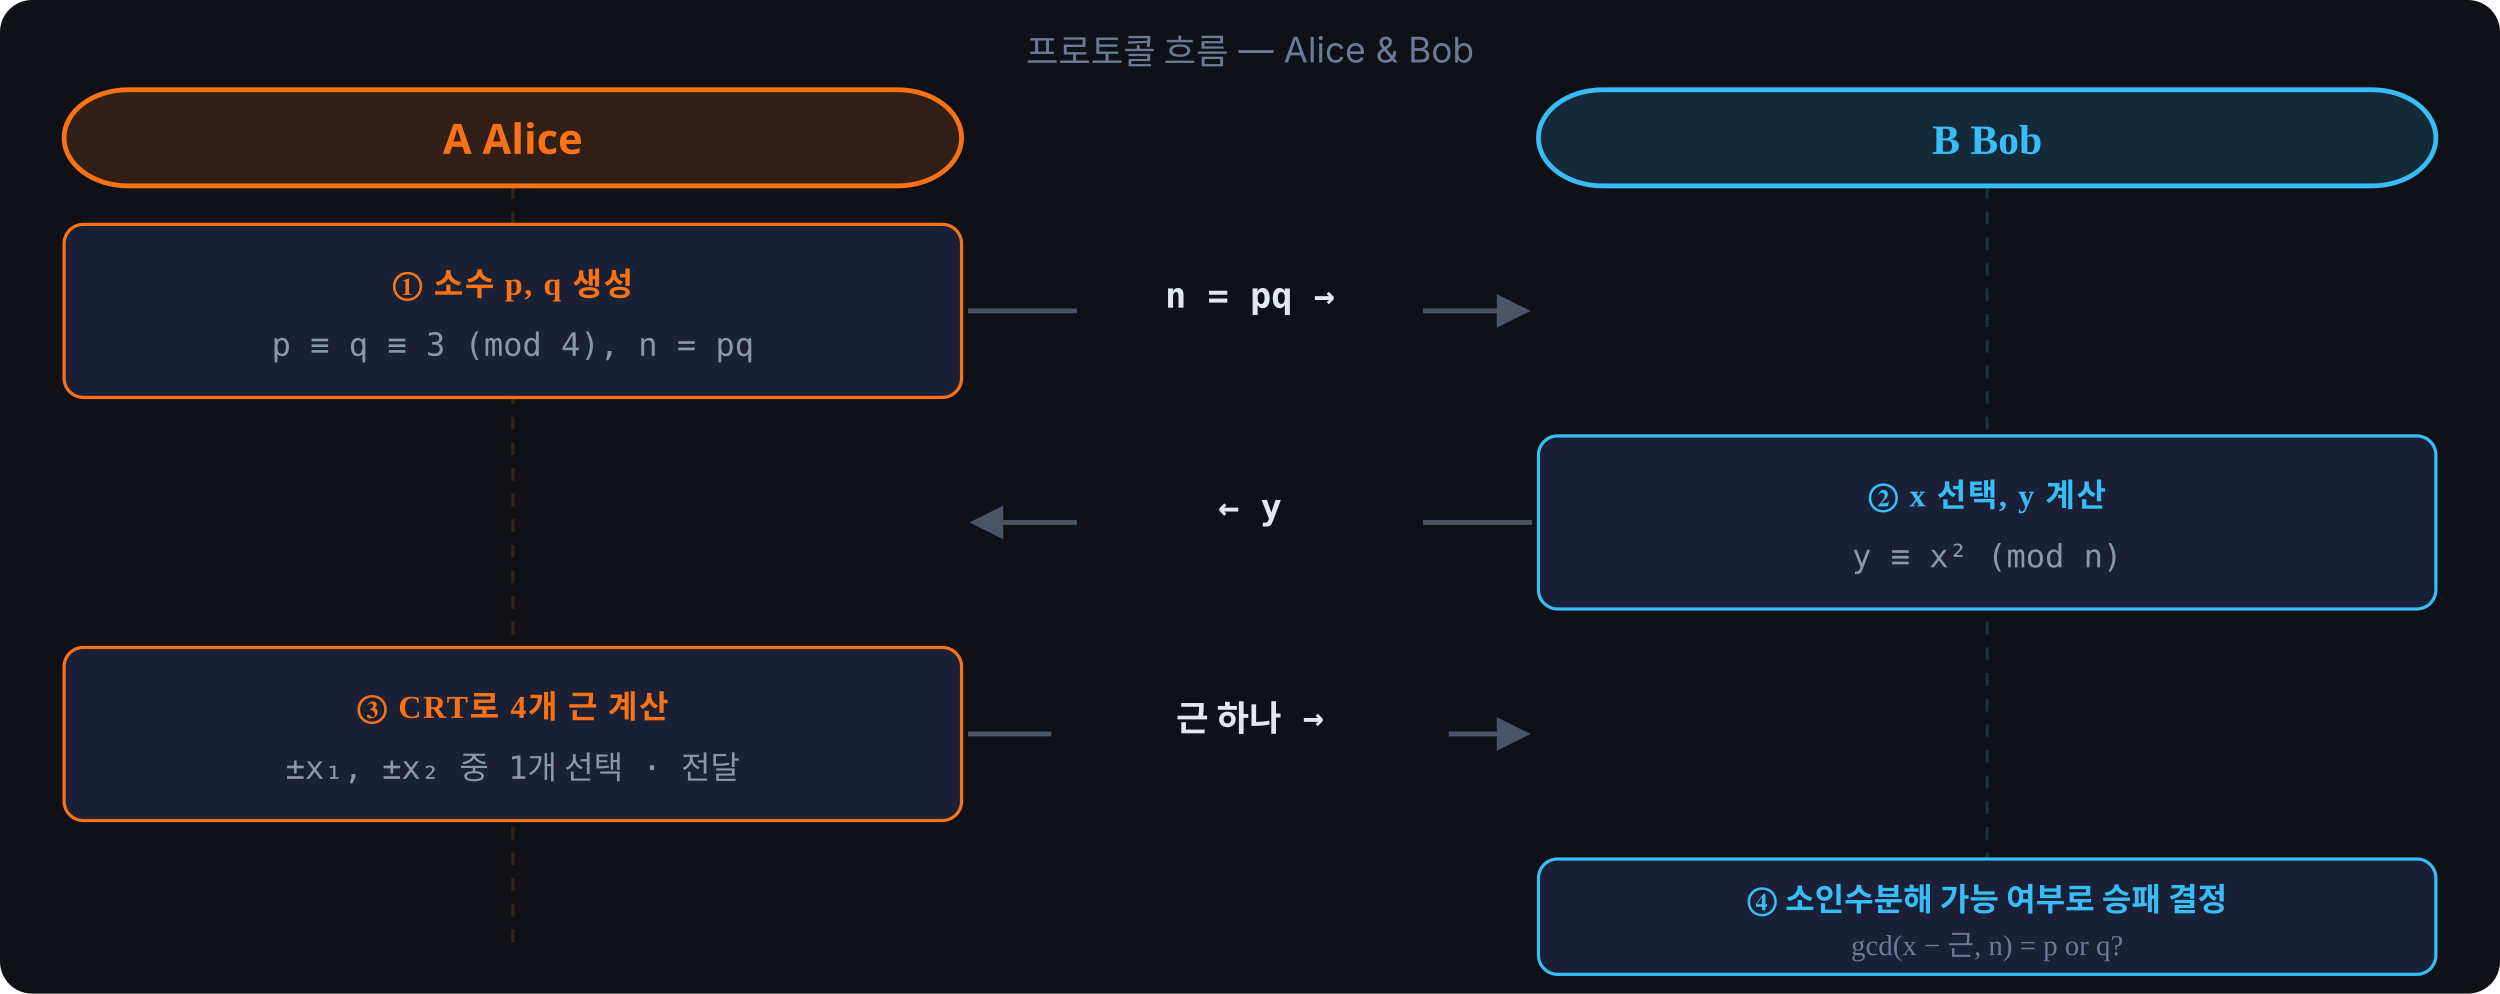
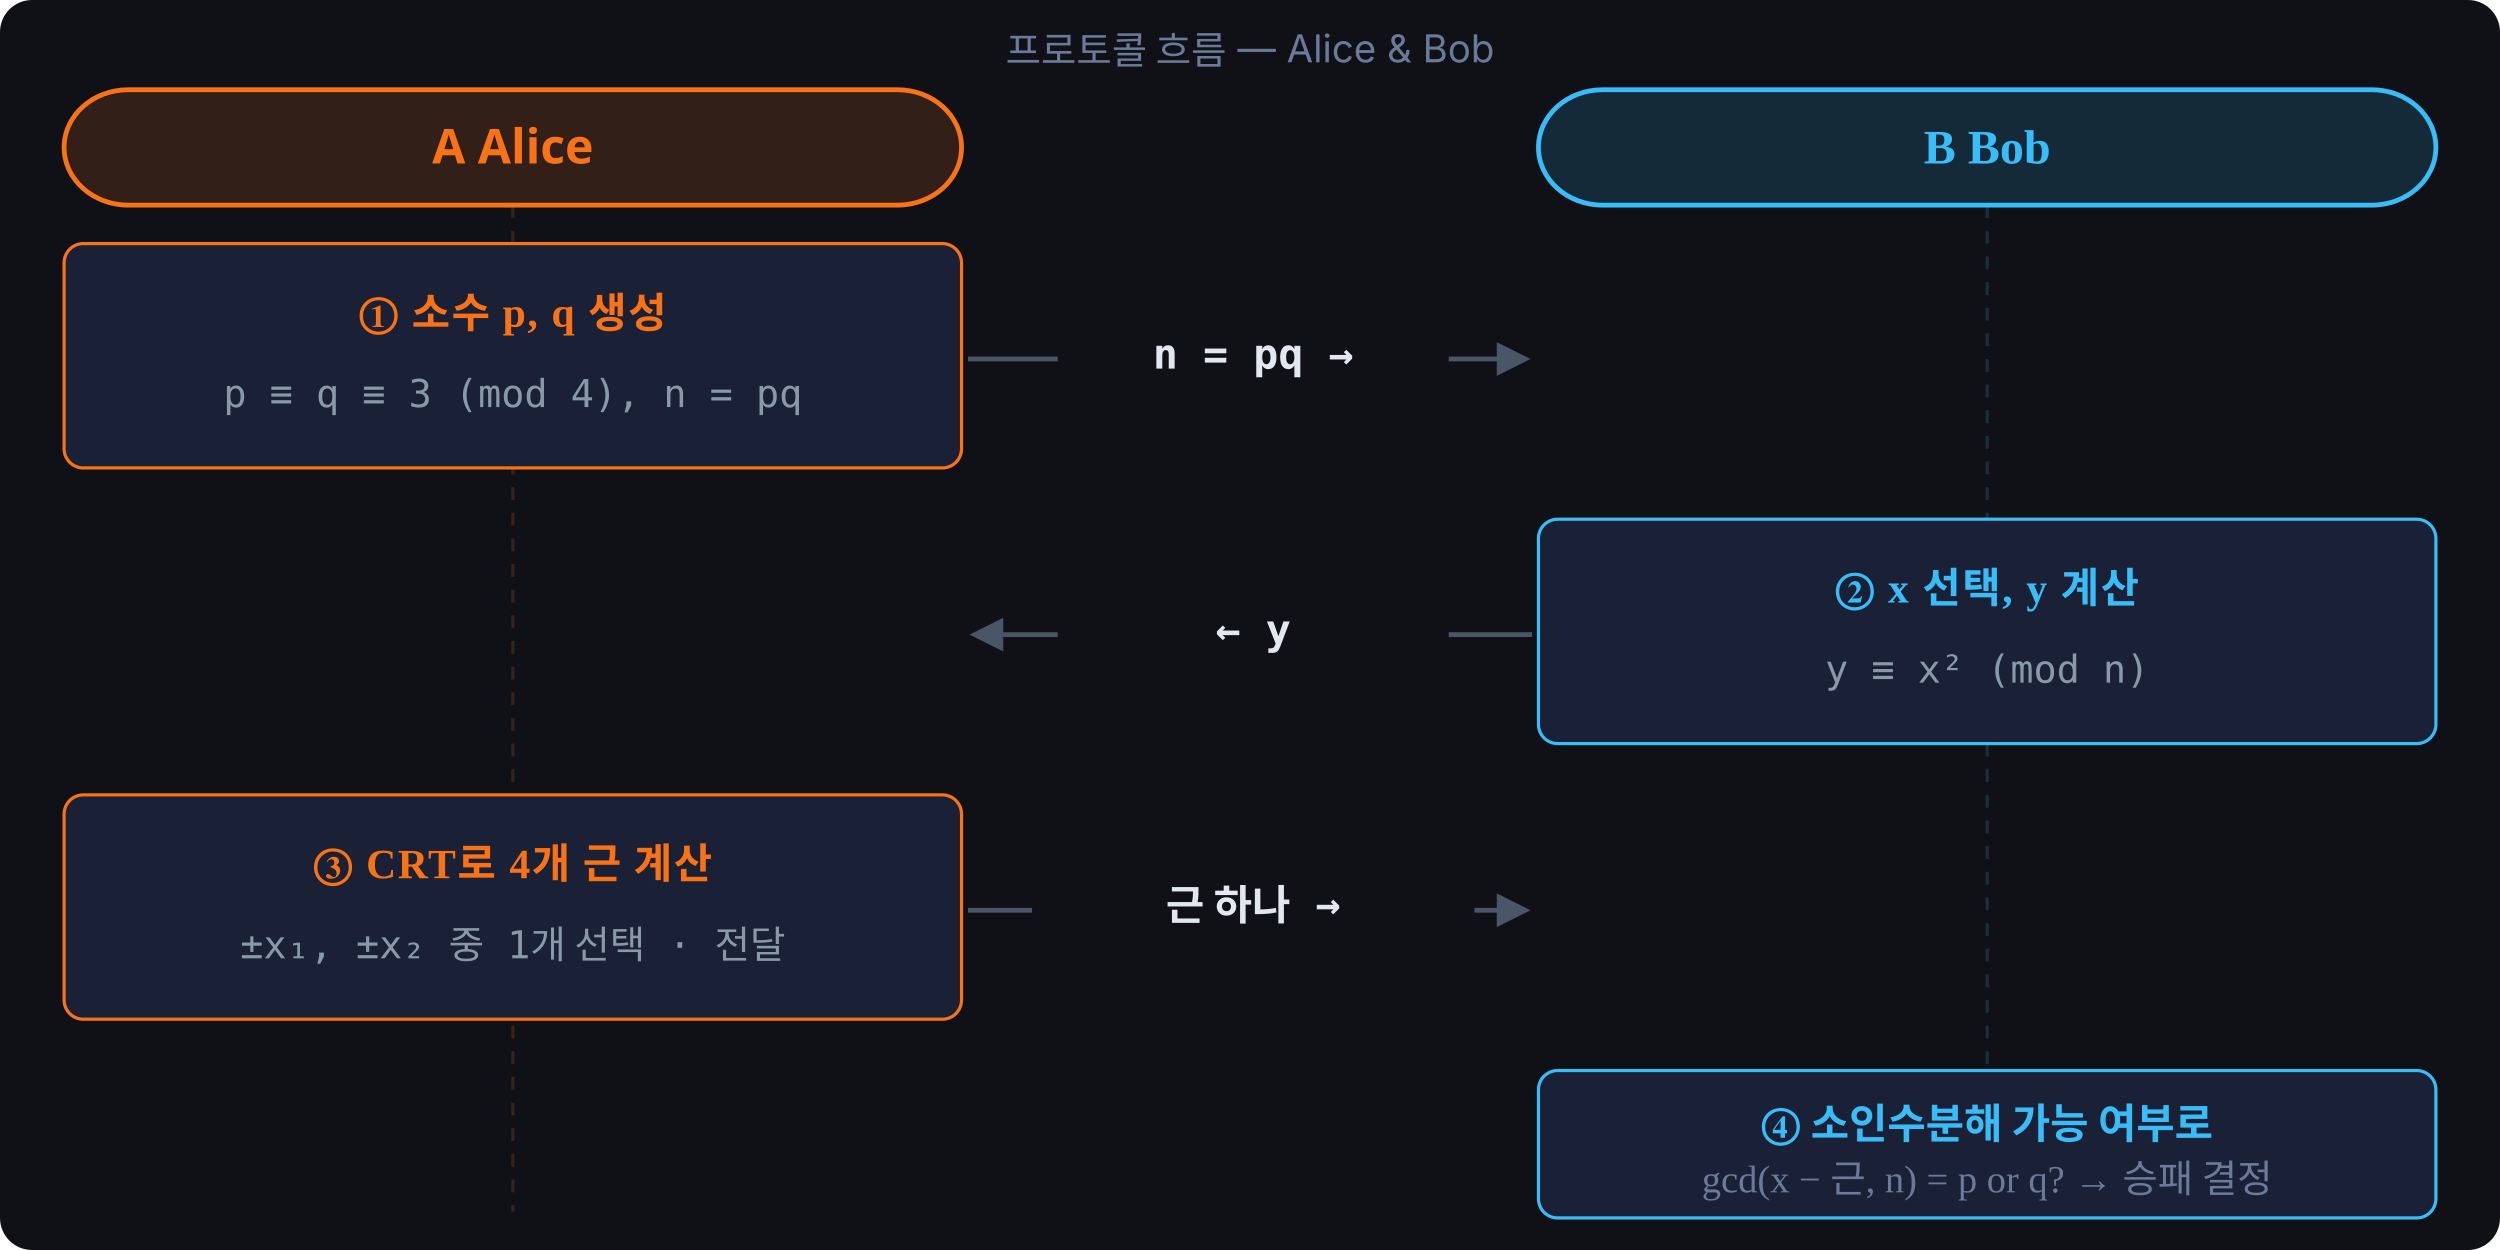
- <svg xmlns="http://www.w3.org/2000/svg" viewBox="0 0 780 310" width="780" height="310">
-   <rect width="780" height="310" fill="#0f1117" rx="10" />
-   <text x="390" y="20" text-anchor="middle" font-family="system-ui,-apple-system,sans-serif" font-size="11" fill="#6b7a99">프로토콜 흐름 — Alice &amp; Bob</text>
+ <svg xmlns="http://www.w3.org/2000/svg" viewBox="0 0 780 390" width="780" height="390">
+   <rect width="780" height="390" fill="#0f1117" rx="10" />
+   <text x="390" y="20" text-anchor="middle" font-family="system-ui,-apple-system,sans-serif" font-size="12" fill="#6b7a99">프로토콜 흐름 — Alice &amp; Bob</text>
  <defs>
    <marker id="arr" markerWidth="7" markerHeight="7" refX="6" refY="3.5" orient="auto">
      <polygon points="0,0 7,3.5 0,7" fill="#4a5568" />
    </marker>
  </defs>
-   <rect x="20" y="28" width="280" height="30" rx="20" fill="rgba(249,115,22,0.15)" stroke="#f97316" stroke-width="1.5" />
-   <text x="160" y="48" text-anchor="middle" font-family="system-ui,sans-serif" font-size="13" font-weight="700" fill="#f97316">A  Alice</text>
-   <rect x="480" y="28" width="280" height="30" rx="20" fill="rgba(56,189,248,0.15)" stroke="#38bdf8" stroke-width="1.5" />
-   <text x="620" y="48" text-anchor="middle" font-size="13" font-weight="700" fill="#38bdf8">B  Bob</text>
-   <line x1="160" y1="58" x2="160" y2="298" stroke="#f97316" stroke-width="1" opacity="0.18" stroke-dasharray="4,4" />
-   <line x1="620" y1="58" x2="620" y2="298" stroke="#38bdf8" stroke-width="1" opacity="0.18" stroke-dasharray="4,4" />
-   <rect x="20" y="70" width="280" height="54" rx="6" fill="#1a2035" stroke="#f97316" stroke-width="1" />
-   <text x="160" y="92" text-anchor="middle" font-size="10" font-weight="700" fill="#f97316" letter-spacing="0.5">① 소수 p, q 생성</text>
-   <text x="160" y="111" text-anchor="middle" font-family="'JetBrains Mono',monospace" font-size="10" fill="#8899aa">p ≡ q ≡ 3 (mod 4),  n = pq</text>
-   <line x1="302" y1="97" x2="476" y2="97" stroke="#4a5568" stroke-width="1.5" marker-end="url(#arr)" />
-   <rect x="336" y="82" width="108" height="20" rx="3" fill="#0f1117" />
-   <text x="390" y="96" text-anchor="middle" font-family="'JetBrains Mono',monospace" font-size="11" font-weight="700" fill="#e2e8f0">n = pq  →</text>
-   <rect x="480" y="136" width="280" height="54" rx="6" fill="#1a2035" stroke="#38bdf8" stroke-width="1" />
-   <text x="620" y="158" text-anchor="middle" font-size="10" font-weight="700" fill="#38bdf8" letter-spacing="0.5">② x 선택, y 계산</text>
-   <text x="620" y="177" text-anchor="middle" font-family="'JetBrains Mono',monospace" font-size="10" fill="#8899aa">y ≡ x²  (mod n)</text>
-   <line x1="478" y1="163" x2="304" y2="163" stroke="#4a5568" stroke-width="1.5" marker-end="url(#arr)" />
-   <rect x="336" y="148" width="108" height="20" rx="3" fill="#0f1117" />
-   <text x="390" y="162" text-anchor="middle" font-family="'JetBrains Mono',monospace" font-size="11" font-weight="700" fill="#e2e8f0">←  y</text>
-   <rect x="20" y="202" width="280" height="54" rx="6" fill="#1a2035" stroke="#f97316" stroke-width="1" />
-   <text x="160" y="224" text-anchor="middle" font-size="10" font-weight="700" fill="#f97316" letter-spacing="0.5">③ CRT로 4개 근 계산</text>
-   <text x="160" y="243" text-anchor="middle" font-family="'JetBrains Mono',monospace" font-size="10" fill="#8899aa">±x₁, ±x₂ 중 1개 선택 · 전달</text>
-   <line x1="302" y1="229" x2="476" y2="229" stroke="#4a5568" stroke-width="1.5" marker-end="url(#arr)" />
-   <rect x="328" y="214" width="124" height="20" rx="3" fill="#0f1117" />
-   <text x="390" y="228" text-anchor="middle" font-family="'JetBrains Mono',monospace" font-size="11" font-weight="700" fill="#e2e8f0">근 하나  →</text>
-   <rect x="480" y="268" width="280" height="36" rx="6" fill="#1a2035" stroke="#38bdf8" stroke-width="1" />
-   <text x="620" y="284" text-anchor="middle" font-size="10" font-weight="700" fill="#38bdf8">④ 소인수분해 가능 여부로 승패 결정</text>
-   <text x="620" y="298" text-anchor="middle" font-size="9" fill="#6b7a99">gcd(x − 근, n) = p or q?</text>
+   <rect x="20" y="28" width="280" height="36" rx="20" fill="rgba(249,115,22,0.15)" stroke="#f97316" stroke-width="1.5" />
+   <text x="160" y="51" text-anchor="middle" font-family="system-ui,sans-serif" font-size="15" font-weight="700" fill="#f97316">A  Alice</text>
+   <rect x="480" y="28" width="280" height="36" rx="20" fill="rgba(56,189,248,0.15)" stroke="#38bdf8" stroke-width="1.5" />
+   <text x="620" y="51" text-anchor="middle" font-size="15" font-weight="700" fill="#38bdf8">B  Bob</text>
+   <line x1="160" y1="64" x2="160" y2="378" stroke="#f97316" stroke-width="1" opacity="0.18" stroke-dasharray="4,4" />
+   <line x1="620" y1="64" x2="620" y2="378" stroke="#38bdf8" stroke-width="1" opacity="0.18" stroke-dasharray="4,4" />
+   <rect x="20" y="76" width="280" height="70" rx="6" fill="#1a2035" stroke="#f97316" stroke-width="1" />
+   <text x="160" y="102" text-anchor="middle" font-size="13" font-weight="700" fill="#f97316" letter-spacing="0.5">① 소수 p, q 생성</text>
+   <text x="160" y="127" text-anchor="middle" font-family="'JetBrains Mono',monospace" font-size="12" fill="#8899aa">p ≡ q ≡ 3 (mod 4),  n = pq</text>
+   <line x1="302" y1="112" x2="476" y2="112" stroke="#4a5568" stroke-width="1.5" marker-end="url(#arr)" />
+   <rect x="330" y="98" width="122" height="24" rx="3" fill="#0f1117" />
+   <text x="391" y="115" text-anchor="middle" font-family="'JetBrains Mono',monospace" font-size="13" font-weight="700" fill="#e2e8f0">n = pq  →</text>
+   <rect x="480" y="162" width="280" height="70" rx="6" fill="#1a2035" stroke="#38bdf8" stroke-width="1" />
+   <text x="620" y="188" text-anchor="middle" font-size="13" font-weight="700" fill="#38bdf8" letter-spacing="0.5">② x 선택, y 계산</text>
+   <text x="620" y="213" text-anchor="middle" font-family="'JetBrains Mono',monospace" font-size="12" fill="#8899aa">y ≡ x²  (mod n)</text>
+   <line x1="478" y1="198" x2="304" y2="198" stroke="#4a5568" stroke-width="1.5" marker-end="url(#arr)" />
+   <rect x="330" y="184" width="122" height="24" rx="3" fill="#0f1117" />
+   <text x="391" y="201" text-anchor="middle" font-family="'JetBrains Mono',monospace" font-size="13" font-weight="700" fill="#e2e8f0">←  y</text>
+   <rect x="20" y="248" width="280" height="70" rx="6" fill="#1a2035" stroke="#f97316" stroke-width="1" />
+   <text x="160" y="274" text-anchor="middle" font-size="13" font-weight="700" fill="#f97316" letter-spacing="0.5">③ CRT로 4개 근 계산</text>
+   <text x="160" y="299" text-anchor="middle" font-family="'JetBrains Mono',monospace" font-size="12" fill="#8899aa">±x₁, ±x₂ 중 1개 선택 · 전달</text>
+   <line x1="302" y1="284" x2="476" y2="284" stroke="#4a5568" stroke-width="1.5" marker-end="url(#arr)" />
+   <rect x="322" y="270" width="138" height="24" rx="3" fill="#0f1117" />
+   <text x="391" y="287" text-anchor="middle" font-family="'JetBrains Mono',monospace" font-size="13" font-weight="700" fill="#e2e8f0">근 하나  →</text>
+   <rect x="480" y="334" width="280" height="46" rx="6" fill="#1a2035" stroke="#38bdf8" stroke-width="1" />
+   <text x="620" y="355" text-anchor="middle" font-size="13" font-weight="700" fill="#38bdf8">④ 소인수분해 가능 여부로</text>
+   <text x="620" y="372" text-anchor="middle" font-size="12" fill="#6b7a99">gcd(x − 근, n) = p or q?  →  승패 결정</text>
</svg>
